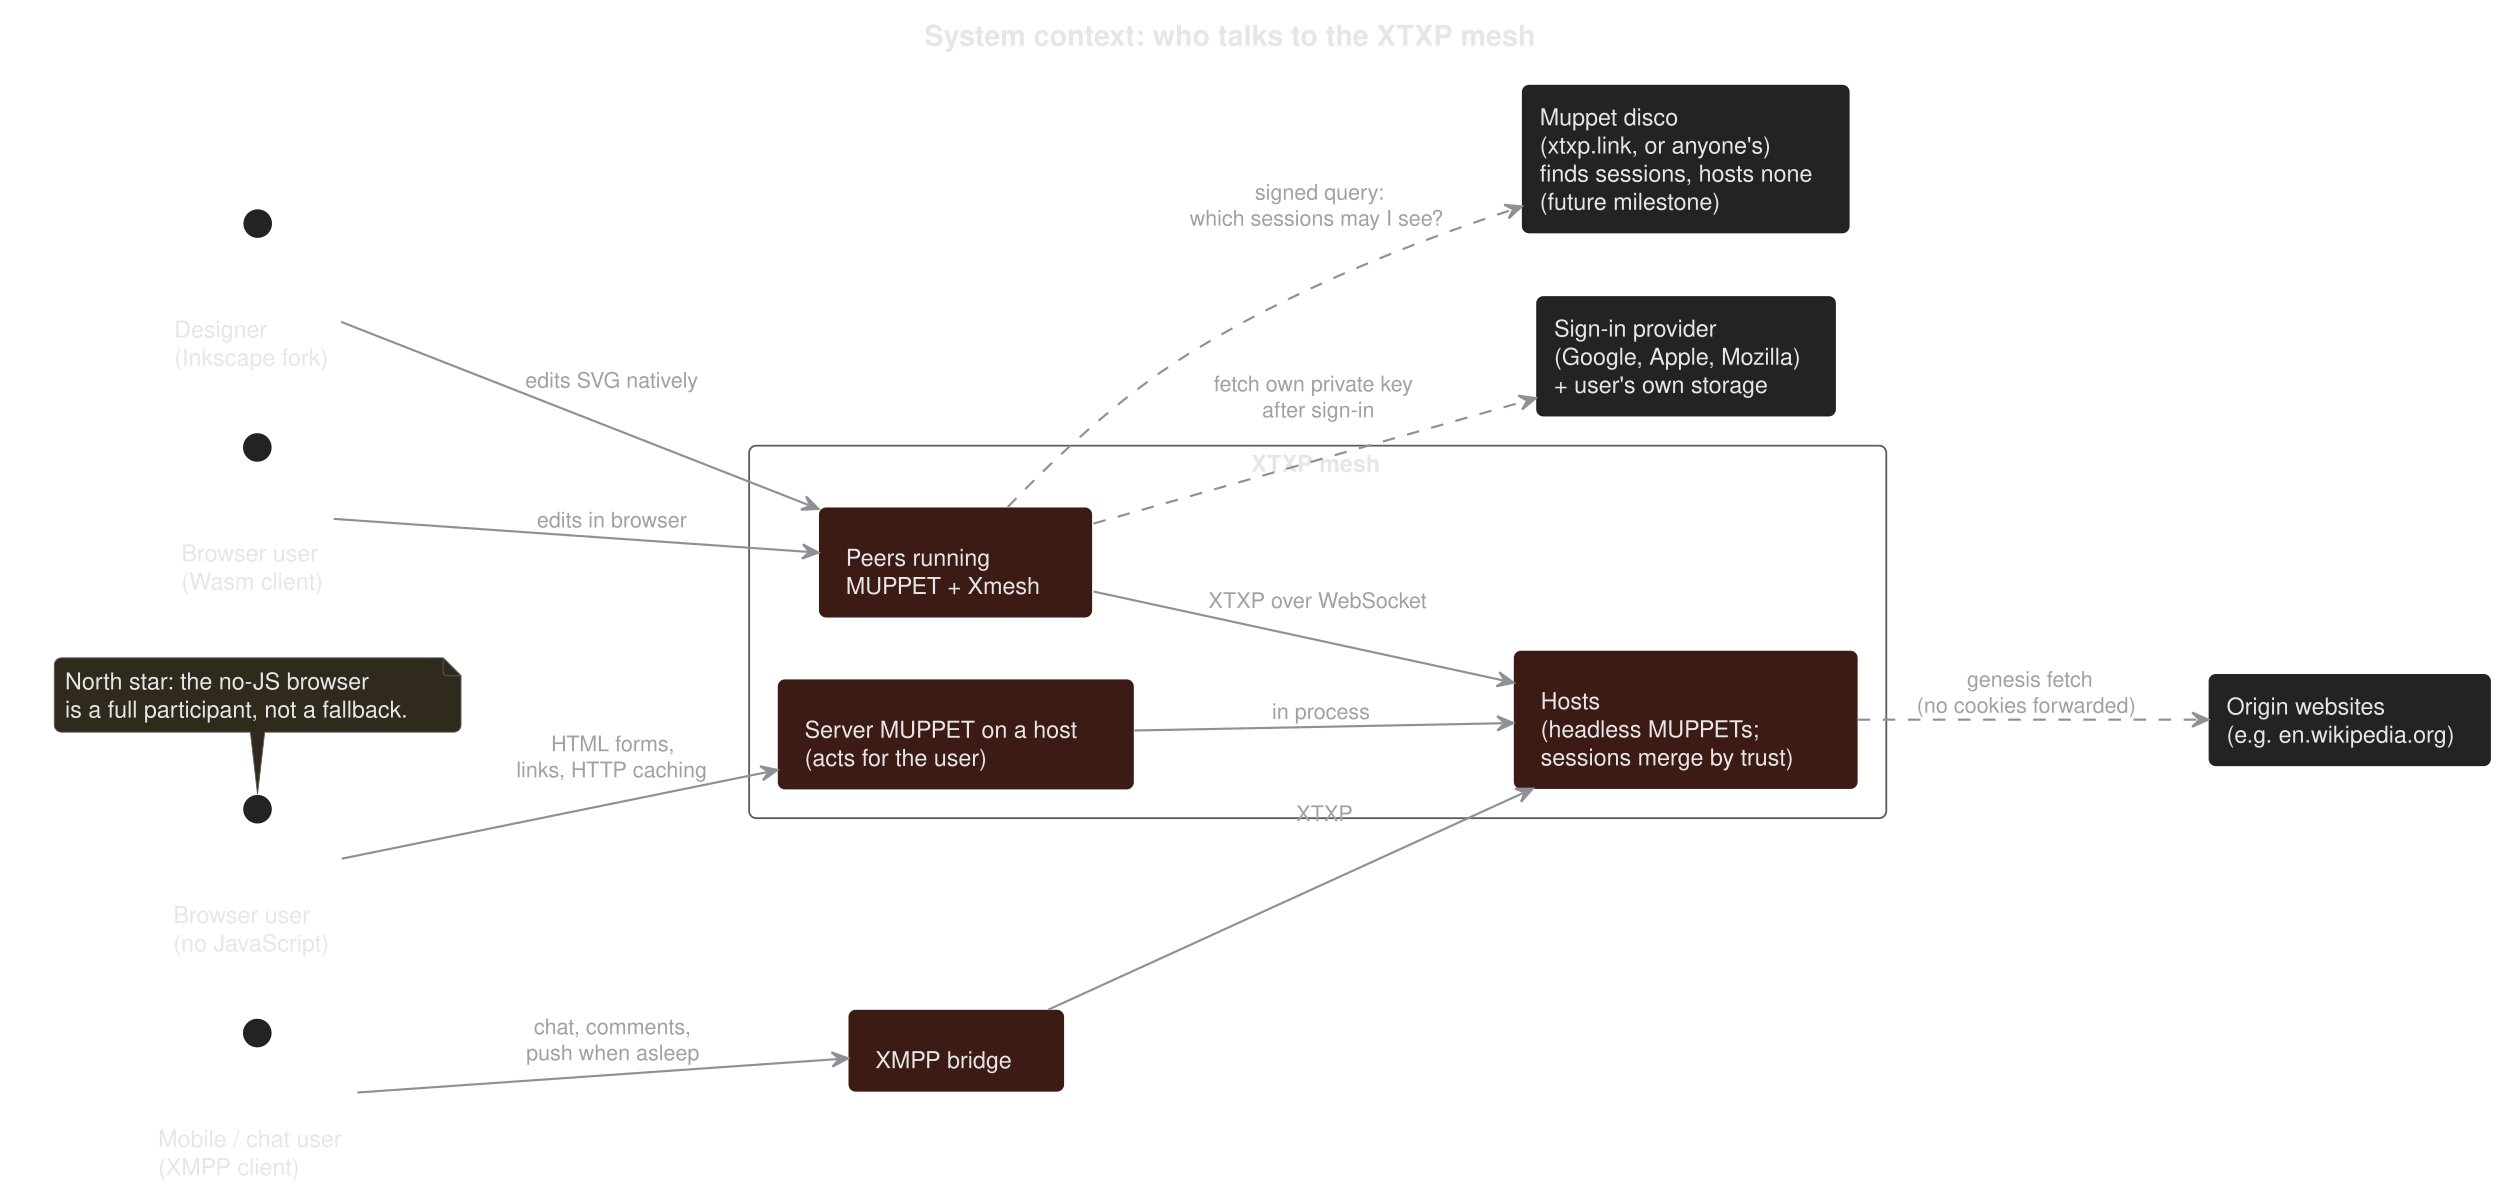
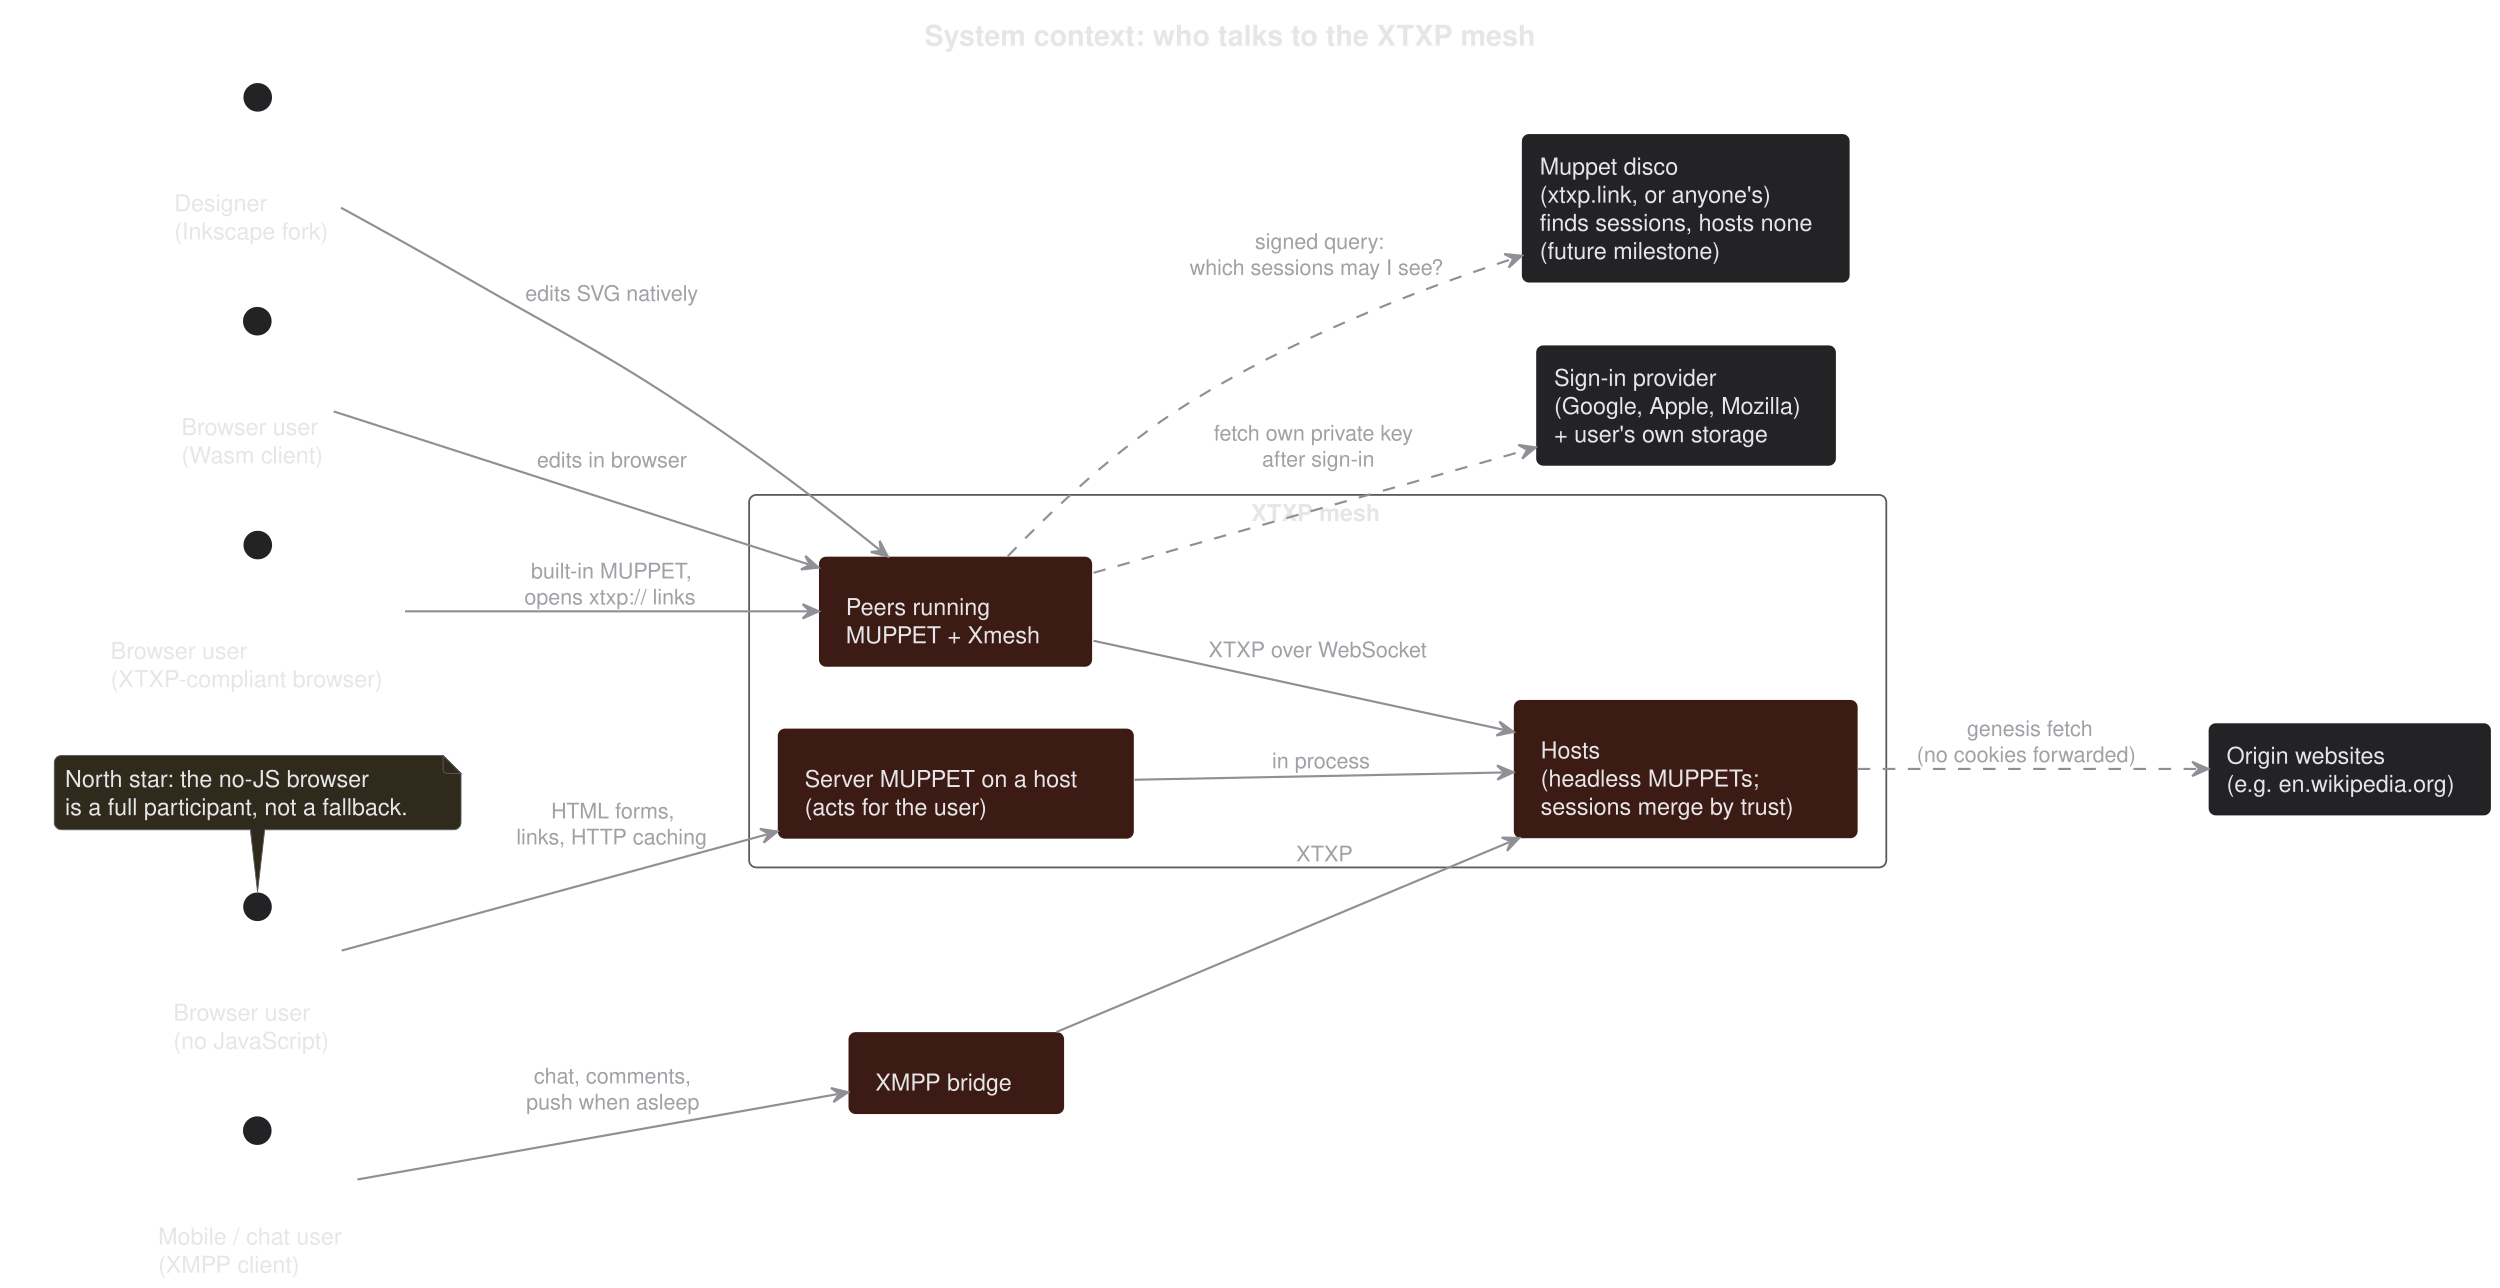
- <svg xmlns="http://www.w3.org/2000/svg" contentStyleType="text/css" data-diagram-type="DESCRIPTION" height="664px" preserveAspectRatio="none" style="width:1396px;height:664px;" version="1.1" viewBox="0 0 1396 664" width="1396px" zoomAndPan="magnify">
+ <svg xmlns="http://www.w3.org/2000/svg" contentStyleType="text/css" data-diagram-type="DESCRIPTION" height="719px" preserveAspectRatio="none" style="width:1396px;height:719px;" version="1.1" viewBox="0 0 1396 719" width="1396px" zoomAndPan="magnify">
  <defs />
  <g>
    <g class="title" data-source-line="2">
      <text fill="#E6E6E8" font-family="Helvetica" font-size="16" font-weight="bold" lengthAdjust="spacing" textLength="350.5" x="516.21" y="25.5">System context: who talks to the XTXP mesh</text>
    </g>
-     <g class="cluster" data-entity="mesh" data-source-line="11" data-uid="ent0006" id="cluster_mesh">
-       <rect fill="none" height="208" rx="4" ry="4" style="stroke:#5A5A60;stroke-width:1;" width="635" x="418.31" y="248.859" />
-       <text fill="#E6E6E8" font-family="Helvetica" font-size="13" font-weight="bold" lengthAdjust="spacing" textLength="74.356" x="698.632" y="263.453">XTXP mesh</text>
+     <g class="cluster" data-entity="mesh" data-source-line="12" data-uid="ent0007" id="cluster_mesh">
+       <rect fill="none" height="208" rx="4" ry="4" style="stroke:#5A5A60;stroke-width:1;" width="635" x="418.31" y="276.359" />
+       <text fill="#E6E6E8" font-family="Helvetica" font-size="13" font-weight="bold" lengthAdjust="spacing" textLength="74.356" x="698.632" y="290.953">XTXP mesh</text>
    </g>
-     <g class="entity" data-entity="peers" data-source-line="12" data-uid="ent0007" id="entity_peers">
-       <rect fill="#3D1B15" height="61.459" rx="4" ry="4" width="152.525" x="457.31" y="283.359" />
-       <rect fill="#3D1B15" height="10" width="15" x="589.835" y="288.359" />
-       <rect fill="#3D1B15" height="2" width="4" x="587.835" y="290.359" />
-       <rect fill="#3D1B15" height="2" width="4" x="587.835" y="294.359" />
-       <text fill="#E6E6E8" font-family="Helvetica" font-size="13" lengthAdjust="spacing" textLength="85.617" x="472.31" y="315.953">Peers running</text>
-       <text fill="#E6E6E8" font-family="Helvetica" font-size="13" lengthAdjust="spacing" textLength="112.525" x="472.31" y="331.683">MUPPET + Xmesh</text>
+     <g class="entity" data-entity="peers" data-source-line="13" data-uid="ent0008" id="entity_peers">
+       <rect fill="#3D1B15" height="61.459" rx="4" ry="4" width="152.525" x="457.31" y="310.859" />
+       <rect fill="#3D1B15" height="10" width="15" x="589.835" y="315.859" />
+       <rect fill="#3D1B15" height="2" width="4" x="587.835" y="317.859" />
+       <rect fill="#3D1B15" height="2" width="4" x="587.835" y="321.859" />
+       <text fill="#E6E6E8" font-family="Helvetica" font-size="13" lengthAdjust="spacing" textLength="85.617" x="472.31" y="343.453">Peers running</text>
+       <text fill="#E6E6E8" font-family="Helvetica" font-size="13" lengthAdjust="spacing" textLength="112.525" x="472.31" y="359.183">MUPPET + Xmesh</text>
    </g>
-     <g class="entity" data-entity="hosts" data-source-line="13" data-uid="ent0008" id="entity_hosts">
-       <rect fill="#3D1B15" height="77.189" rx="4" ry="4" width="191.988" x="845.31" y="363.359" />
-       <rect fill="#3D1B15" height="10" width="15" x="1017.298" y="368.359" />
-       <rect fill="#3D1B15" height="2" width="4" x="1015.298" y="370.359" />
-       <rect fill="#3D1B15" height="2" width="4" x="1015.298" y="374.359" />
-       <text fill="#E6E6E8" font-family="Helvetica" font-size="13" lengthAdjust="spacing" textLength="35.433" x="860.31" y="395.953">Hosts</text>
-       <text fill="#E6E6E8" font-family="Helvetica" font-size="13" lengthAdjust="spacing" textLength="128.388" x="860.31" y="411.683">(headless MUPPETs;</text>
-       <text fill="#E6E6E8" font-family="Helvetica" font-size="13" lengthAdjust="spacing" textLength="151.988" x="860.31" y="427.412">sessions merge by trust)</text>
+     <g class="entity" data-entity="hosts" data-source-line="14" data-uid="ent0009" id="entity_hosts">
+       <rect fill="#3D1B15" height="77.189" rx="4" ry="4" width="191.988" x="845.31" y="390.859" />
+       <rect fill="#3D1B15" height="10" width="15" x="1017.298" y="395.859" />
+       <rect fill="#3D1B15" height="2" width="4" x="1015.298" y="397.859" />
+       <rect fill="#3D1B15" height="2" width="4" x="1015.298" y="401.859" />
+       <text fill="#E6E6E8" font-family="Helvetica" font-size="13" lengthAdjust="spacing" textLength="35.433" x="860.31" y="423.453">Hosts</text>
+       <text fill="#E6E6E8" font-family="Helvetica" font-size="13" lengthAdjust="spacing" textLength="128.388" x="860.31" y="439.183">(headless MUPPETs;</text>
+       <text fill="#E6E6E8" font-family="Helvetica" font-size="13" lengthAdjust="spacing" textLength="151.988" x="860.31" y="454.912">sessions merge by trust)</text>
    </g>
-     <g class="entity" data-entity="server" data-source-line="14" data-uid="ent0009" id="entity_server">
-       <rect fill="#3D1B15" height="61.459" rx="4" ry="4" width="198.818" x="434.31" y="379.359" />
-       <rect fill="#3D1B15" height="10" width="15" x="613.128" y="384.359" />
-       <rect fill="#3D1B15" height="2" width="4" x="611.128" y="386.359" />
-       <rect fill="#3D1B15" height="2" width="4" x="611.128" y="390.359" />
-       <text fill="#E6E6E8" font-family="Helvetica" font-size="13" lengthAdjust="spacing" textLength="158.818" x="449.31" y="411.953">Server MUPPET on a host</text>
-       <text fill="#E6E6E8" font-family="Helvetica" font-size="13" lengthAdjust="spacing" textLength="110.335" x="449.31" y="427.683">(acts for the user)</text>
+     <g class="entity" data-entity="server" data-source-line="15" data-uid="ent0010" id="entity_server">
+       <rect fill="#3D1B15" height="61.459" rx="4" ry="4" width="198.818" x="434.31" y="406.859" />
+       <rect fill="#3D1B15" height="10" width="15" x="613.128" y="411.859" />
+       <rect fill="#3D1B15" height="2" width="4" x="611.128" y="413.859" />
+       <rect fill="#3D1B15" height="2" width="4" x="611.128" y="417.859" />
+       <text fill="#E6E6E8" font-family="Helvetica" font-size="13" lengthAdjust="spacing" textLength="158.818" x="449.31" y="439.453">Server MUPPET on a host</text>
+       <text fill="#E6E6E8" font-family="Helvetica" font-size="13" lengthAdjust="spacing" textLength="110.335" x="449.31" y="455.183">(acts for the user)</text>
    </g>
    <g class="entity" data-entity="designer" data-source-line="6" data-uid="ent0002" id="entity_designer">
-       <ellipse cx="143.915" cy="124.859" fill="#232326" rx="8" ry="8" />
-       <path d="M143.915,132.859 L143.915,159.859 M130.915,140.859 L156.915,140.859 M143.915,159.859 L130.915,174.859 M143.915,159.859 L156.915,174.859" fill="none" />
-       <text fill="#E6E6E8" font-family="Helvetica" font-size="13" lengthAdjust="spacing" textLength="55.098" x="97.31" y="188.453">Designer</text>
-       <text fill="#E6E6E8" font-family="Helvetica" font-size="13" lengthAdjust="spacing" textLength="93.209" x="97.31" y="204.183">(Inkscape fork)</text>
+       <ellipse cx="143.915" cy="54.359" fill="#232326" rx="8" ry="8" />
+       <path d="M143.915,62.359 L143.915,89.359 M130.915,70.359 L156.915,70.359 M143.915,89.359 L130.915,104.359 M143.915,89.359 L156.915,104.359" fill="none" />
+       <text fill="#E6E6E8" font-family="Helvetica" font-size="13" lengthAdjust="spacing" textLength="55.098" x="97.31" y="117.953">Designer</text>
+       <text fill="#E6E6E8" font-family="Helvetica" font-size="13" lengthAdjust="spacing" textLength="93.209" x="97.31" y="133.683">(Inkscape fork)</text>
    </g>
    <g class="entity" data-entity="wasm" data-source-line="7" data-uid="ent0003" id="entity_wasm">
-       <ellipse cx="143.677" cy="249.859" fill="#232326" rx="8" ry="8" />
-       <path d="M143.677,257.859 L143.677,284.859 M130.677,265.859 L156.677,265.859 M143.677,284.859 L130.677,299.859 M143.677,284.859 L156.677,299.859" fill="none" />
-       <text fill="#E6E6E8" font-family="Helvetica" font-size="13" lengthAdjust="spacing" textLength="81.847" x="101.31" y="313.453">Browser user</text>
-       <text fill="#E6E6E8" font-family="Helvetica" font-size="13" lengthAdjust="spacing" textLength="84.735" x="101.31" y="329.183">(Wasm client)</text>
+       <ellipse cx="143.677" cy="179.359" fill="#232326" rx="8" ry="8" />
+       <path d="M143.677,187.359 L143.677,214.359 M130.677,195.359 L156.677,195.359 M143.677,214.359 L130.677,229.359 M143.677,214.359 L156.677,229.359" fill="none" />
+       <text fill="#E6E6E8" font-family="Helvetica" font-size="13" lengthAdjust="spacing" textLength="81.847" x="101.31" y="242.953">Browser user</text>
+       <text fill="#E6E6E8" font-family="Helvetica" font-size="13" lengthAdjust="spacing" textLength="84.735" x="101.31" y="258.683">(Wasm client)</text>
    </g>
-     <g class="entity" data-entity="nojs" data-source-line="8" data-uid="ent0004" id="entity_nojs">
-       <ellipse cx="143.792" cy="451.859" fill="#232326" rx="8" ry="8" />
-       <path d="M143.792,459.859 L143.792,486.859 M130.792,467.859 L156.792,467.859 M143.792,486.859 L130.792,501.859 M143.792,486.859 L156.792,501.859" fill="none" />
-       <text fill="#E6E6E8" font-family="Helvetica" font-size="13" lengthAdjust="spacing" textLength="81.847" x="96.81" y="515.453">Browser user</text>
-       <text fill="#E6E6E8" font-family="Helvetica" font-size="13" lengthAdjust="spacing" textLength="93.964" x="96.81" y="531.183">(no JavaScript)</text>
+     <g class="entity" data-entity="native" data-source-line="8" data-uid="ent0004" id="entity_native">
+       <ellipse cx="143.946" cy="304.359" fill="#232326" rx="8" ry="8" />
+       <path d="M143.946,312.359 L143.946,339.359 M130.946,320.359 L156.946,320.359 M143.946,339.359 L130.946,354.359 M143.946,339.359 L156.946,354.359" fill="none" />
+       <text fill="#E6E6E8" font-family="Helvetica" font-size="13" lengthAdjust="spacing" textLength="81.847" x="61.81" y="367.953">Browser user</text>
+       <text fill="#E6E6E8" font-family="Helvetica" font-size="13" lengthAdjust="spacing" textLength="164.271" x="61.81" y="383.683">(XTXP-compliant browser)</text>
    </g>
-     <g class="entity" data-entity="mobile" data-source-line="9" data-uid="ent0005" id="entity_mobile">
-       <ellipse cx="143.668" cy="576.859" fill="#232326" rx="8" ry="8" />
-       <path d="M143.668,584.859 L143.668,611.859 M130.668,592.859 L156.668,592.859 M143.668,611.859 L130.668,626.859 M143.668,611.859 L156.668,626.859" fill="none" />
-       <text fill="#E6E6E8" font-family="Helvetica" font-size="13" lengthAdjust="spacing" textLength="110.716" x="88.31" y="640.453">Mobile / chat user</text>
-       <text fill="#E6E6E8" font-family="Helvetica" font-size="13" lengthAdjust="spacing" textLength="83.592" x="88.31" y="656.183">(XMPP client)</text>
+     <g class="entity" data-entity="nojs" data-source-line="9" data-uid="ent0005" id="entity_nojs">
+       <ellipse cx="143.792" cy="506.359" fill="#232326" rx="8" ry="8" />
+       <path d="M143.792,514.359 L143.792,541.359 M130.792,522.359 L156.792,522.359 M143.792,541.359 L130.792,556.359 M143.792,541.359 L156.792,556.359" fill="none" />
+       <text fill="#E6E6E8" font-family="Helvetica" font-size="13" lengthAdjust="spacing" textLength="81.847" x="96.81" y="569.953">Browser user</text>
+       <text fill="#E6E6E8" font-family="Helvetica" font-size="13" lengthAdjust="spacing" textLength="93.964" x="96.81" y="585.683">(no JavaScript)</text>
    </g>
-     <g class="entity" data-entity="disco" data-source-line="17" data-uid="ent0010" id="entity_disco">
-       <rect fill="#232326" height="82.918" rx="4" ry="4" width="183.02" x="849.81" y="47.359" />
-       <text fill="#E6E6E8" font-family="Helvetica" font-size="13" lengthAdjust="spacing" textLength="84.03" x="859.81" y="69.953">Muppet disco</text>
-       <text fill="#E6E6E8" font-family="Helvetica" font-size="13" lengthAdjust="spacing" textLength="140.594" x="859.81" y="85.683">(xtxp.link, or anyone's)</text>
-       <text fill="#E6E6E8" font-family="Helvetica" font-size="13" lengthAdjust="spacing" textLength="163.02" x="859.81" y="101.412">finds sessions, hosts none</text>
-       <text fill="#E6E6E8" font-family="Helvetica" font-size="13" lengthAdjust="spacing" textLength="109.484" x="859.81" y="117.142">(future milestone)</text>
+     <g class="entity" data-entity="mobile" data-source-line="10" data-uid="ent0006" id="entity_mobile">
+       <ellipse cx="143.668" cy="631.359" fill="#232326" rx="8" ry="8" />
+       <path d="M143.668,639.359 L143.668,666.359 M130.668,647.359 L156.668,647.359 M143.668,666.359 L130.668,681.359 M143.668,666.359 L156.668,681.359" fill="none" />
+       <text fill="#E6E6E8" font-family="Helvetica" font-size="13" lengthAdjust="spacing" textLength="110.716" x="88.31" y="694.953">Mobile / chat user</text>
+       <text fill="#E6E6E8" font-family="Helvetica" font-size="13" lengthAdjust="spacing" textLength="83.592" x="88.31" y="710.683">(XMPP client)</text>
    </g>
-     <g class="entity" data-entity="bridge" data-source-line="18" data-uid="ent0011" id="entity_bridge">
-       <rect fill="#3D1B15" height="45.73" rx="4" ry="4" width="120.387" x="473.81" y="563.859" />
-       <rect fill="#3D1B15" height="10" width="15" x="574.197" y="568.859" />
-       <rect fill="#3D1B15" height="2" width="4" x="572.197" y="570.859" />
-       <rect fill="#3D1B15" height="2" width="4" x="572.197" y="574.859" />
-       <text fill="#E6E6E8" font-family="Helvetica" font-size="13" lengthAdjust="spacing" textLength="80.387" x="488.81" y="596.453">XMPP bridge</text>
+     <g class="entity" data-entity="disco" data-source-line="18" data-uid="ent0011" id="entity_disco">
+       <rect fill="#232326" height="82.918" rx="4" ry="4" width="183.02" x="849.81" y="74.859" />
+       <text fill="#E6E6E8" font-family="Helvetica" font-size="13" lengthAdjust="spacing" textLength="84.03" x="859.81" y="97.453">Muppet disco</text>
+       <text fill="#E6E6E8" font-family="Helvetica" font-size="13" lengthAdjust="spacing" textLength="140.594" x="859.81" y="113.183">(xtxp.link, or anyone's)</text>
+       <text fill="#E6E6E8" font-family="Helvetica" font-size="13" lengthAdjust="spacing" textLength="163.02" x="859.81" y="128.912">finds sessions, hosts none</text>
+       <text fill="#E6E6E8" font-family="Helvetica" font-size="13" lengthAdjust="spacing" textLength="109.484" x="859.81" y="144.642">(future milestone)</text>
    </g>
-     <g class="entity" data-entity="origin" data-source-line="19" data-uid="ent0012" id="entity_origin">
-       <rect fill="#232326" height="51.459" rx="4" ry="4" width="157.611" x="1233.31" y="376.359" />
-       <text fill="#E6E6E8" font-family="Helvetica" font-size="13" lengthAdjust="spacing" textLength="95.323" x="1243.31" y="398.953">Origin websites</text>
-       <text fill="#E6E6E8" font-family="Helvetica" font-size="13" lengthAdjust="spacing" textLength="137.611" x="1243.31" y="414.683">(e.g. en.wikipedia.org)</text>
+     <g class="entity" data-entity="bridge" data-source-line="19" data-uid="ent0012" id="entity_bridge">
+       <rect fill="#3D1B15" height="45.73" rx="4" ry="4" width="120.387" x="473.81" y="576.359" />
+       <rect fill="#3D1B15" height="10" width="15" x="574.197" y="581.359" />
+       <rect fill="#3D1B15" height="2" width="4" x="572.197" y="583.359" />
+       <rect fill="#3D1B15" height="2" width="4" x="572.197" y="587.359" />
+       <text fill="#E6E6E8" font-family="Helvetica" font-size="13" lengthAdjust="spacing" textLength="80.387" x="488.81" y="608.953">XMPP bridge</text>
    </g>
-     <g class="entity" data-entity="sso" data-source-line="20" data-uid="ent0013" id="entity_sso">
-       <rect fill="#232326" height="67.189" rx="4" ry="4" width="167.355" x="857.81" y="165.359" />
-       <text fill="#E6E6E8" font-family="Helvetica" font-size="13" lengthAdjust="spacing" textLength="99.144" x="867.81" y="187.953">Sign-in provider</text>
-       <text fill="#E6E6E8" font-family="Helvetica" font-size="13" lengthAdjust="spacing" textLength="147.355" x="867.81" y="203.683">(Google, Apple, Mozilla)</text>
-       <text fill="#E6E6E8" font-family="Helvetica" font-size="13" lengthAdjust="spacing" textLength="130.121" x="867.81" y="219.412">+ user's own storage</text>
+     <g class="entity" data-entity="origin" data-source-line="20" data-uid="ent0013" id="entity_origin">
+       <rect fill="#232326" height="51.459" rx="4" ry="4" width="157.611" x="1233.31" y="403.859" />
+       <text fill="#E6E6E8" font-family="Helvetica" font-size="13" lengthAdjust="spacing" textLength="95.323" x="1243.31" y="426.453">Origin websites</text>
+       <text fill="#E6E6E8" font-family="Helvetica" font-size="13" lengthAdjust="spacing" textLength="137.611" x="1243.31" y="442.183">(e.g. en.wikipedia.org)</text>
    </g>
-     <g class="entity" data-entity="GMN27" data-source-line="39" data-uid="ent0028" id="entity_GMN27">
-       <path d="M30.31,371.359 L30.31,404.818 A4,4 0 0 0 34.31,408.818 L139.81,408.818 L143.81,443.489 L147.81,408.818 L253.425,408.818 A4,4 0 0 0 257.425,404.818 L257.425,377.359 L247.425,367.359 L34.31,367.359 A4,4 0 0 0 30.31,371.359" fill="#2F2A1C" style="stroke:#5A5A60;stroke-width:0.5;" />
-       <path d="M247.425,367.359 L247.425,375.359 A2,2 0 0 0 249.425,377.359 L257.425,377.359 L247.425,367.359" fill="#2F2A1C" style="stroke:#5A5A60;stroke-width:0.5;" />
-       <text fill="#E6E6E8" font-family="Helvetica" font-size="13" lengthAdjust="spacing" textLength="183.46" x="36.31" y="384.953">North star: the no-JS browser</text>
-       <text fill="#E6E6E8" font-family="Helvetica" font-size="13" lengthAdjust="spacing" textLength="206.115" x="36.31" y="400.683">is a full participant, not a fallback.</text>
+     <g class="entity" data-entity="sso" data-source-line="21" data-uid="ent0014" id="entity_sso">
+       <rect fill="#232326" height="67.189" rx="4" ry="4" width="167.355" x="857.81" y="192.859" />
+       <text fill="#E6E6E8" font-family="Helvetica" font-size="13" lengthAdjust="spacing" textLength="99.144" x="867.81" y="215.453">Sign-in provider</text>
+       <text fill="#E6E6E8" font-family="Helvetica" font-size="13" lengthAdjust="spacing" textLength="147.355" x="867.81" y="231.183">(Google, Apple, Mozilla)</text>
+       <text fill="#E6E6E8" font-family="Helvetica" font-size="13" lengthAdjust="spacing" textLength="130.121" x="867.81" y="246.912">+ user's own storage</text>
    </g>
-     <g class="link" data-entity-1="designer" data-entity-2="peers" data-source-line="22" data-uid="lnk14" id="link_designer_peers">
-       <path d="M190.46,179.739 C256.07,205.439 372.233,250.951 451.454,281.99" fill="none" id="designer-to-peers" style="stroke:#8F8F95;stroke-width:1.2;" />
-       <polygon fill="#8F8F95" points="457.04,284.179,450.12,277.172,452.385,282.355,447.201,284.62,457.04,284.179" style="stroke:#8F8F95;stroke-width:1.2;" />
-       <text fill="#A0A0A6" font-family="Helvetica" font-size="12" lengthAdjust="spacing" textLength="103.242" x="293.31" y="216.484">edits SVG natively</text>
+     <g class="entity" data-entity="GMN30" data-source-line="42" data-uid="ent0031" id="entity_GMN30">
+       <path d="M30.31,425.859 L30.31,459.318 A4,4 0 0 0 34.31,463.318 L139.81,463.318 L143.81,497.989 L147.81,463.318 L253.425,463.318 A4,4 0 0 0 257.425,459.318 L257.425,431.859 L247.425,421.859 L34.31,421.859 A4,4 0 0 0 30.31,425.859" fill="#2F2A1C" style="stroke:#5A5A60;stroke-width:0.5;" />
+       <path d="M247.425,421.859 L247.425,429.859 A2,2 0 0 0 249.425,431.859 L257.425,431.859 L247.425,421.859" fill="#2F2A1C" style="stroke:#5A5A60;stroke-width:0.5;" />
+       <text fill="#E6E6E8" font-family="Helvetica" font-size="13" lengthAdjust="spacing" textLength="183.46" x="36.31" y="439.453">North star: the no-JS browser</text>
+       <text fill="#E6E6E8" font-family="Helvetica" font-size="13" lengthAdjust="spacing" textLength="206.115" x="36.31" y="455.183">is a full participant, not a fallback.</text>
    </g>
-     <g class="link" data-entity-1="wasm" data-entity-2="peers" data-source-line="23" data-uid="lnk15" id="link_wasm_peers">
-       <path d="M186.34,289.749 C250.85,294.239 370.154,302.543 451.065,308.173" fill="none" id="wasm-to-peers" style="stroke:#8F8F95;stroke-width:1.2;" />
-       <polygon fill="#8F8F95" points="457.05,308.589,448.349,303.974,452.062,308.242,447.794,311.955,457.05,308.589" style="stroke:#8F8F95;stroke-width:1.2;" />
-       <text fill="#A0A0A6" font-family="Helvetica" font-size="12" lengthAdjust="spacing" textLength="90.984" x="299.81" y="294.484">edits in browser</text>
+     <g class="link" data-entity-1="designer" data-entity-2="peers" data-source-line="23" data-uid="lnk15" id="link_designer_peers">
+       <path d="M190.46,116.019 C210.99,127.239 235.47,140.789 257.31,153.359 C322.46,190.839 340.27,197.949 402.31,240.359 C434.84,262.589 465.399,286.313 491.049,306.993" fill="none" id="designer-to-peers" style="stroke:#8F8F95;stroke-width:1.2;" />
+       <polygon fill="#8F8F95" points="495.72,310.759,491.224,301.997,491.827,307.621,486.203,308.224,495.72,310.759" style="stroke:#8F8F95;stroke-width:1.2;" />
+       <text fill="#A0A0A6" font-family="Helvetica" font-size="12" lengthAdjust="spacing" textLength="103.242" x="293.31" y="167.984">edits SVG natively</text>
    </g>
-     <g class="link" data-entity-1="nojs" data-entity-2="server" data-source-line="24" data-uid="lnk16" id="link_nojs_server">
-       <path d="M190.85,479.489 C250.47,467.349 350.111,447.056 428.211,431.156" fill="none" id="nojs-to-server" style="stroke:#8F8F95;stroke-width:1.2;" />
-       <polygon fill="#8F8F95" points="434.09,429.959,424.473,427.835,429.19,430.957,426.069,435.674,434.09,429.959" style="stroke:#8F8F95;stroke-width:1.2;" />
-       <text fill="#A0A0A6" font-family="Helvetica" font-size="12" lengthAdjust="spacing" textLength="74.121" x="307.751" y="419.484">HTML forms,</text>
-       <text fill="#A0A0A6" font-family="Helvetica" font-size="12" lengthAdjust="spacing" textLength="113.004" x="288.31" y="434.004">links, HTTP caching</text>
+     <g class="link" data-entity-1="wasm" data-entity-2="peers" data-source-line="24" data-uid="lnk16" id="link_wasm_peers">
+       <path d="M186.34,229.739 C250.85,250.519 370.429,289.039 451.339,315.109" fill="none" id="wasm-to-peers" style="stroke:#8F8F95;stroke-width:1.2;" />
+       <polygon fill="#8F8F95" points="457.05,316.949,449.71,310.382,452.291,315.416,447.257,317.997,457.05,316.949" style="stroke:#8F8F95;stroke-width:1.2;" />
+       <text fill="#A0A0A6" font-family="Helvetica" font-size="12" lengthAdjust="spacing" textLength="90.984" x="299.81" y="260.984">edits in browser</text>
    </g>
-     <g class="link" data-entity-1="mobile" data-entity-2="bridge" data-source-line="25" data-uid="lnk17" id="link_mobile_bridge">
-       <path d="M199.58,610.049 C271.96,605.009 393.014,596.586 467.575,591.396" fill="none" id="mobile-to-bridge" style="stroke:#8F8F95;stroke-width:1.2;" />
-       <polygon fill="#8F8F95" points="473.56,590.979,464.304,587.614,468.572,591.327,464.86,595.595,473.56,590.979" style="stroke:#8F8F95;stroke-width:1.2;" />
-       <text fill="#A0A0A6" font-family="Helvetica" font-size="12" lengthAdjust="spacing" textLength="94.324" x="298.12" y="577.484">chat, comments,</text>
-       <text fill="#A0A0A6" font-family="Helvetica" font-size="12" lengthAdjust="spacing" textLength="102.943" x="293.81" y="592.004">push when asleep</text>
+     <g class="link" data-entity-1="native" data-entity-2="peers" data-source-line="25" data-uid="lnk17" id="link_native_peers">
+       <path d="M226.15,341.359 C294.26,341.359 384.72,341.359 451.18,341.359" fill="none" id="native-to-peers" style="stroke:#8F8F95;stroke-width:1.2;" />
+       <polygon fill="#8F8F95" points="457.18,341.359,448.18,337.359,452.18,341.359,448.18,345.359,457.18,341.359" style="stroke:#8F8F95;stroke-width:1.2;" />
+       <text fill="#A0A0A6" font-family="Helvetica" font-size="12" lengthAdjust="spacing" textLength="96.586" x="296.525" y="322.984">built-in MUPPET,</text>
+       <text fill="#A0A0A6" font-family="Helvetica" font-size="12" lengthAdjust="spacing" textLength="104.016" x="292.81" y="337.504">opens xtxp:// links</text>
    </g>
-     <g class="link" data-entity-1="server" data-entity-2="hosts" data-source-line="26" data-uid="lnk18" id="link_server_hosts">
-       <path d="M633.49,407.909 C697.84,406.639 775.391,405.118 839.041,403.858" fill="none" id="server-to-hosts" style="stroke:#8F8F95;stroke-width:1.2;" />
-       <polygon fill="#8F8F95" points="845.04,403.739,835.963,399.918,840.041,403.838,836.121,407.917,845.04,403.739" style="stroke:#8F8F95;stroke-width:1.2;" />
-       <text fill="#A0A0A6" font-family="Helvetica" font-size="12" lengthAdjust="spacing" textLength="58.951" x="710.31" y="401.484">in process</text>
+     <g class="link" data-entity-1="nojs" data-entity-2="server" data-source-line="26" data-uid="lnk18" id="link_nojs_server">
+       <path d="M190.85,530.779 C250.47,514.499 350.202,487.251 428.302,465.911" fill="none" id="nojs-to-server" style="stroke:#8F8F95;stroke-width:1.2;" />
+       <polygon fill="#8F8F95" points="434.09,464.329,424.354,462.843,429.267,465.647,426.463,470.56,434.09,464.329" style="stroke:#8F8F95;stroke-width:1.2;" />
+       <text fill="#A0A0A6" font-family="Helvetica" font-size="12" lengthAdjust="spacing" textLength="74.121" x="307.751" y="456.984">HTML forms,</text>
+       <text fill="#A0A0A6" font-family="Helvetica" font-size="12" lengthAdjust="spacing" textLength="113.004" x="288.31" y="471.504">links, HTTP caching</text>
    </g>
-     <g class="link" data-entity-1="peers" data-entity-2="hosts" data-source-line="27" data-uid="lnk19" id="link_peers_hosts">
-       <path d="M610.61,330.309 C676.97,344.709 767.837,364.426 839.367,379.956" fill="none" id="peers-to-hosts" style="stroke:#8F8F95;stroke-width:1.2;" />
-       <polygon fill="#8F8F95" points="845.23,381.229,837.284,375.411,840.344,380.168,835.586,383.229,845.23,381.229" style="stroke:#8F8F95;stroke-width:1.2;" />
-       <text fill="#A0A0A6" font-family="Helvetica" font-size="12" lengthAdjust="spacing" textLength="129.41" x="674.81" y="339.484">XTXP over WebSocket</text>
+     <g class="link" data-entity-1="mobile" data-entity-2="bridge" data-source-line="27" data-uid="lnk19" id="link_mobile_bridge">
+       <path d="M199.58,658.619 C271.96,645.749 393.093,624.21 467.653,610.95" fill="none" id="mobile-to-bridge" style="stroke:#8F8F95;stroke-width:1.2;" />
+       <polygon fill="#8F8F95" points="473.56,609.899,463.999,607.537,468.637,610.775,465.399,615.413,473.56,609.899" style="stroke:#8F8F95;stroke-width:1.2;" />
+       <text fill="#A0A0A6" font-family="Helvetica" font-size="12" lengthAdjust="spacing" textLength="94.324" x="298.12" y="604.984">chat, comments,</text>
+       <text fill="#A0A0A6" font-family="Helvetica" font-size="12" lengthAdjust="spacing" textLength="102.943" x="293.81" y="619.504">push when asleep</text>
    </g>
-     <g class="link" data-entity-1="bridge" data-entity-2="hosts" data-source-line="28" data-uid="lnk20" id="link_bridge_hosts">
-       <path d="M585.35,563.799 C653.08,532.909 768.741,480.13 850.441,442.86" fill="none" id="bridge-to-hosts" style="stroke:#8F8F95;stroke-width:1.2;" />
-       <polygon fill="#8F8F95" points="855.9,440.369,846.052,440.466,851.351,442.445,849.372,447.744,855.9,440.369" style="stroke:#8F8F95;stroke-width:1.2;" />
-       <text fill="#A0A0A6" font-family="Helvetica" font-size="12" lengthAdjust="spacing" textLength="31.781" x="723.81" y="458.484">XTXP</text>
+     <g class="link" data-entity-1="server" data-entity-2="hosts" data-source-line="28" data-uid="lnk20" id="link_server_hosts">
+       <path d="M633.49,435.409 C697.84,434.139 775.391,432.618 839.041,431.358" fill="none" id="server-to-hosts" style="stroke:#8F8F95;stroke-width:1.2;" />
+       <polygon fill="#8F8F95" points="845.04,431.239,835.963,427.418,840.041,431.338,836.121,435.417,845.04,431.239" style="stroke:#8F8F95;stroke-width:1.2;" />
+       <text fill="#A0A0A6" font-family="Helvetica" font-size="12" lengthAdjust="spacing" textLength="58.951" x="710.31" y="428.984">in process</text>
    </g>
-     <g class="link" data-entity-1="hosts" data-entity-2="origin" data-source-line="29" data-uid="lnk21" id="link_hosts_origin">
-       <path d="M1037.34,401.859 C1098.09,401.859 1169.92,401.859 1227.09,401.859" fill="none" id="hosts-to-origin" style="stroke:#8F8F95;stroke-width:1.2;stroke-dasharray:7,7;" />
-       <polygon fill="#8F8F95" points="1233.09,401.859,1224.09,397.859,1228.09,401.859,1224.09,405.859,1233.09,401.859" style="stroke:#8F8F95;stroke-width:1.2;" />
-       <text fill="#A0A0A6" font-family="Helvetica" font-size="12" lengthAdjust="spacing" textLength="76.705" x="1098.347" y="383.484">genesis fetch</text>
-       <text fill="#A0A0A6" font-family="Helvetica" font-size="12" lengthAdjust="spacing" textLength="132.779" x="1070.31" y="398.004">(no cookies forwarded)</text>
+     <g class="link" data-entity-1="peers" data-entity-2="hosts" data-source-line="29" data-uid="lnk21" id="link_peers_hosts">
+       <path d="M610.61,357.809 C676.97,372.209 767.837,391.926 839.367,407.456" fill="none" id="peers-to-hosts" style="stroke:#8F8F95;stroke-width:1.2;" />
+       <polygon fill="#8F8F95" points="845.23,408.729,837.284,402.911,840.344,407.668,835.586,410.729,845.23,408.729" style="stroke:#8F8F95;stroke-width:1.2;" />
+       <text fill="#A0A0A6" font-family="Helvetica" font-size="12" lengthAdjust="spacing" textLength="129.41" x="674.81" y="366.984">XTXP over WebSocket</text>
    </g>
-     <g class="link" data-entity-1="peers" data-entity-2="sso" data-source-line="30" data-uid="lnk22" id="link_peers_sso">
-       <path d="M610.61,292.359 C680.87,272.439 779.388,244.496 851.788,223.966" fill="none" id="peers-to-sso" style="stroke:#8F8F95;stroke-width:1.2;stroke-dasharray:7,7;" />
-       <polygon fill="#8F8F95" points="857.56,222.329,847.81,220.936,852.75,223.693,849.993,228.633,857.56,222.329" style="stroke:#8F8F95;stroke-width:1.2;" />
-       <text fill="#A0A0A6" font-family="Helvetica" font-size="12" lengthAdjust="spacing" textLength="123.047" x="677.81" y="218.484">fetch own private key</text>
-       <text fill="#A0A0A6" font-family="Helvetica" font-size="12" lengthAdjust="spacing" textLength="69.199" x="704.734" y="233.004">after sign-in</text>
+     <g class="link" data-entity-1="bridge" data-entity-2="hosts" data-source-line="30" data-uid="lnk22" id="link_bridge_hosts">
+       <path d="M589.92,576.259 C656.29,548.429 763.237,503.599 842.827,470.229" fill="none" id="bridge-to-hosts" style="stroke:#8F8F95;stroke-width:1.2;" />
+       <polygon fill="#8F8F95" points="848.36,467.909,838.513,467.7,843.749,469.843,841.607,475.078,848.36,467.909" style="stroke:#8F8F95;stroke-width:1.2;" />
+       <text fill="#A0A0A6" font-family="Helvetica" font-size="12" lengthAdjust="spacing" textLength="31.781" x="723.81" y="480.984">XTXP</text>
    </g>
-     <g class="link" data-entity-1="peers" data-entity-2="disco" data-source-line="31" data-uid="lnk23" id="link_peers_disco">
-       <path d="M562.71,283.129 C587.21,257.579 624.86,221.679 663.31,197.859 C721.53,161.799 787.984,135.755 844.064,117.195" fill="none" id="peers-to-disco" style="stroke:#8F8F95;stroke-width:1.2;stroke-dasharray:7,7;" />
-       <polygon fill="#8F8F95" points="849.76,115.309,839.959,114.34,845.013,116.88,842.473,121.935,849.76,115.309" style="stroke:#8F8F95;stroke-width:1.2;" />
-       <text fill="#A0A0A6" font-family="Helvetica" font-size="12" lengthAdjust="spacing" textLength="77.566" x="700.764" y="111.484">signed query:</text>
-       <text fill="#A0A0A6" font-family="Helvetica" font-size="12" lengthAdjust="spacing" textLength="150.475" x="664.31" y="126.004">which sessions may I see?</text>
+     <g class="link" data-entity-1="hosts" data-entity-2="origin" data-source-line="31" data-uid="lnk23" id="link_hosts_origin">
+       <path d="M1037.34,429.359 C1098.09,429.359 1169.92,429.359 1227.09,429.359" fill="none" id="hosts-to-origin" style="stroke:#8F8F95;stroke-width:1.2;stroke-dasharray:7,7;" />
+       <polygon fill="#8F8F95" points="1233.09,429.359,1224.09,425.359,1228.09,429.359,1224.09,433.359,1233.09,429.359" style="stroke:#8F8F95;stroke-width:1.2;" />
+       <text fill="#A0A0A6" font-family="Helvetica" font-size="12" lengthAdjust="spacing" textLength="76.705" x="1098.347" y="410.984">genesis fetch</text>
+       <text fill="#A0A0A6" font-family="Helvetica" font-size="12" lengthAdjust="spacing" textLength="132.779" x="1070.31" y="425.504">(no cookies forwarded)</text>
+     </g>
+     <g class="link" data-entity-1="peers" data-entity-2="sso" data-source-line="32" data-uid="lnk24" id="link_peers_sso">
+       <path d="M610.61,319.859 C680.87,299.939 779.388,271.996 851.788,251.466" fill="none" id="peers-to-sso" style="stroke:#8F8F95;stroke-width:1.2;stroke-dasharray:7,7;" />
+       <polygon fill="#8F8F95" points="857.56,249.829,847.81,248.436,852.75,251.193,849.993,256.133,857.56,249.829" style="stroke:#8F8F95;stroke-width:1.2;" />
+       <text fill="#A0A0A6" font-family="Helvetica" font-size="12" lengthAdjust="spacing" textLength="123.047" x="677.81" y="245.984">fetch own private key</text>
+       <text fill="#A0A0A6" font-family="Helvetica" font-size="12" lengthAdjust="spacing" textLength="69.199" x="704.734" y="260.504">after sign-in</text>
+     </g>
+     <g class="link" data-entity-1="peers" data-entity-2="disco" data-source-line="33" data-uid="lnk25" id="link_peers_disco">
+       <path d="M562.71,310.629 C587.21,285.079 624.86,249.179 663.31,225.359 C721.53,189.299 787.984,163.255 844.064,144.695" fill="none" id="peers-to-disco" style="stroke:#8F8F95;stroke-width:1.2;stroke-dasharray:7,7;" />
+       <polygon fill="#8F8F95" points="849.76,142.809,839.959,141.84,845.013,144.38,842.473,149.435,849.76,142.809" style="stroke:#8F8F95;stroke-width:1.2;" />
+       <text fill="#A0A0A6" font-family="Helvetica" font-size="12" lengthAdjust="spacing" textLength="77.566" x="700.764" y="138.984">signed query:</text>
+       <text fill="#A0A0A6" font-family="Helvetica" font-size="12" lengthAdjust="spacing" textLength="150.475" x="664.31" y="153.504">which sessions may I see?</text>
    </g>
  </g>
</svg>
